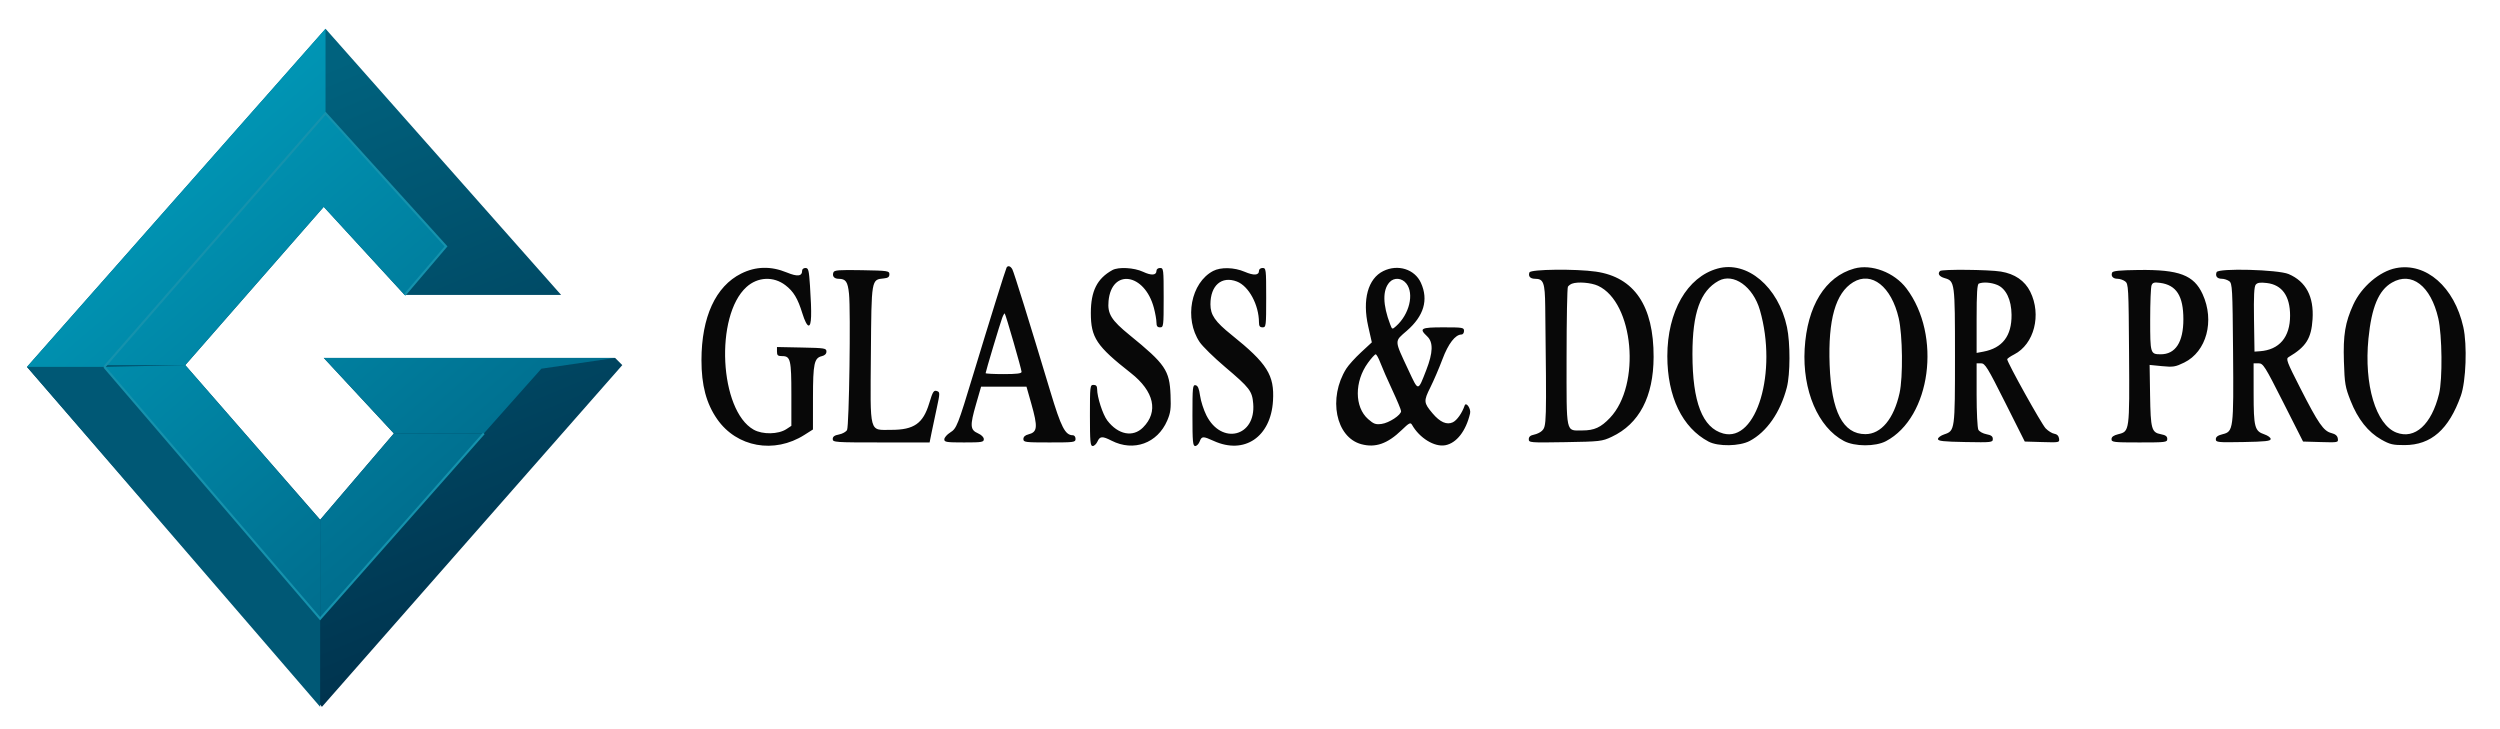
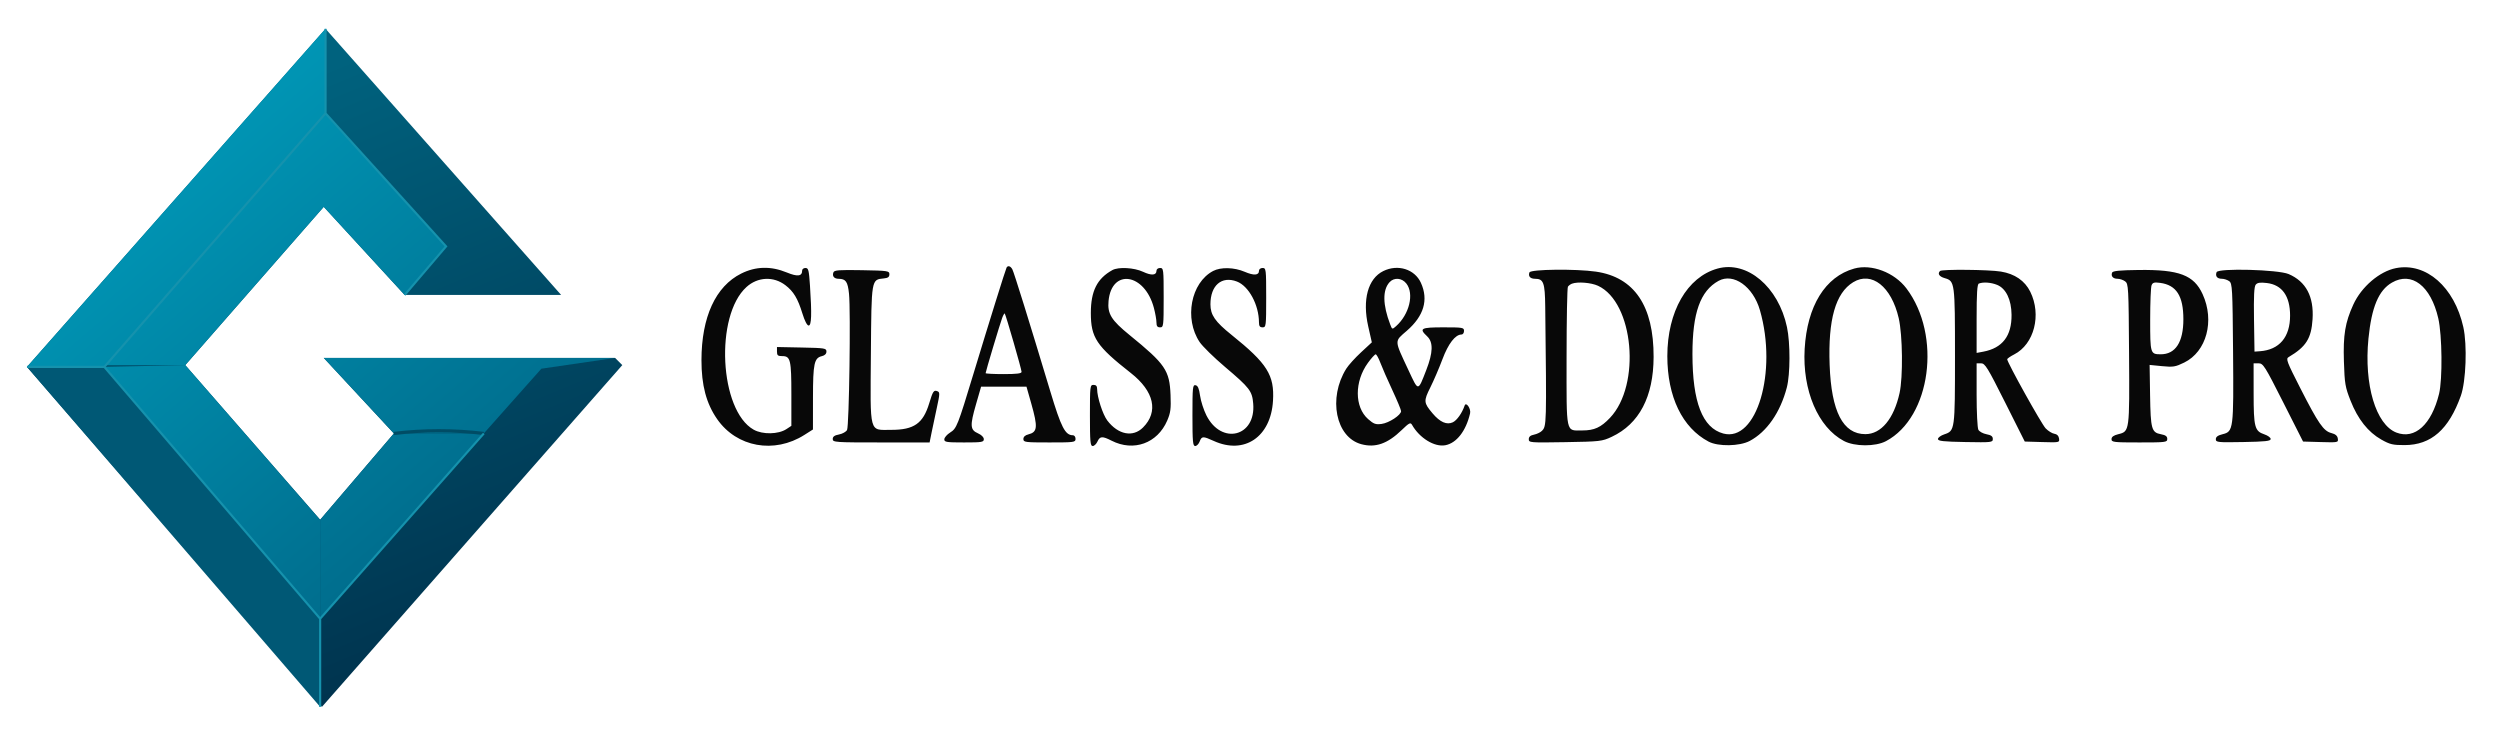
<svg xmlns="http://www.w3.org/2000/svg" viewBox="25 30 1390 405" role="img" aria-labelledby="title">
  <defs>
    <linearGradient id="teal" x1="40" y1="50" x2="280" y2="330" gradientUnits="userSpaceOnUse">
      <stop stop-color="#00a6c5" />
      <stop offset="1" stop-color="#006b8b" />
    </linearGradient>
    <linearGradient id="navy" x1="200" y1="70" x2="325" y2="370" gradientUnits="userSpaceOnUse">
      <stop stop-color="#00627e" />
      <stop offset="1" stop-color="#00344f" />
    </linearGradient>
  </defs>
  <path fill="url(#navy)" d="M206 46 337 194H250L205 145 128 233 203 319 244 271 205 229H367L371 233 204 423 40 234Z" />
  <path fill="url(#teal)" d="M206 46V93L83 234H40Z" />
  <path fill="url(#teal)" d="M206 93 273 167 250 194 205 145 128 233H83Z" />
  <path fill="url(#teal)" d="M83 234 203 374V319L128 233Z" />
  <path fill="#005875" d="M40 234H83L203 374V423Z" />
  <path fill="url(#teal)" d="M205 229H367L326 235 294 271H244Z" />
  <path fill="url(#teal)" d="M244 271H294L203 374V319Z" />
-   <path fill="none" stroke="#1592ad" stroke-width="1.2" d="M83 234 206 93 273 167 250 194M83 234 203 374 294 271" />
+   <path fill="none" stroke="#004c65" stroke-width="1.8" d="M244 271Q269 268 294 271" />
+   <path fill="none" stroke="#1592ad" stroke-width="1.2" d="M40 234H83L206 93 273 167 250 194M83 234 203 374 294 271M206 46V93M203 374V423" />
  <path fill="#080808" fill-rule="evenodd" transform="translate(400 160)" d="M 184.663 18.750 C 184.160 19.578, 174.824 49.514, 166.341 77.500 C 157.434 106.882, 156.907 108.213, 153.289 110.484 C 151.522 111.593, 150.060 113.287, 150.039 114.250 C 150.004 115.813, 151.176 116, 161 116 C 170.970 116, 172 115.830, 172 114.180 C 172 113.088, 170.702 111.790, 168.750 110.930 C 164.381 109.008, 164.223 106.690, 167.651 94.822 L 170.487 85 183.107 85 L 195.727 85 198.364 94.290 C 202.129 107.559, 201.876 110.240, 196.740 111.529 C 194.961 111.976, 194 112.881, 194 114.108 C 194 115.877, 194.944 116, 208.500 116 C 222.333 116, 223 115.908, 223 114 C 223 112.900, 222.350 112, 221.556 112 C 217.231 112, 215.021 107.709, 208.937 87.500 C 197.205 48.534, 188.791 21.477, 187.866 19.750 C 186.888 17.921, 185.440 17.470, 184.663 18.750 M 579.951 19.324 C 563.050 24.023, 552.035 43.230, 552.035 68 C 552.035 90.577, 560.377 107.849, 575 115.546 C 580.348 118.361, 592.184 118.163, 597.845 115.164 C 607.330 110.140, 614.868 99.284, 618.467 85.467 C 620.398 78.054, 620.446 60.770, 618.562 51.878 C 613.809 29.458, 596.374 14.757, 579.951 19.324 M 655.951 19.318 C 639.827 23.822, 629.762 40.139, 628.388 64 C 627.063 87.029, 635.825 107.583, 650.209 115.185 C 656.199 118.352, 667.720 118.396, 673.616 115.275 C 698.582 102.059, 704.684 56.455, 684.979 30.356 C 678.269 21.469, 665.557 16.635, 655.951 19.318 M 957.147 19.078 C 948.022 20.866, 937.968 29.458, 933.453 39.325 C 928.895 49.286, 927.746 56.218, 928.215 70.946 C 928.610 83.365, 928.922 85.199, 931.934 92.848 C 935.946 103.036, 941.664 110.256, 949 114.396 C 953.816 117.114, 955.433 117.497, 962 117.475 C 976.728 117.425, 986.518 108.827, 993.229 90.048 C 996.099 82.018, 996.830 61.824, 994.611 51.875 C 989.633 29.554, 973.912 15.792, 957.147 19.078 M 37.096 22.110 C 22.879 29.214, 15.045 46.275, 15.015 70.198 C 14.997 84.209, 17.694 94.347, 23.755 103.052 C 34.641 118.684, 55.491 122.449, 72.250 111.807 L 77 108.792 77.015 91.146 C 77.031 72.050, 77.685 69.019, 82.008 67.998 C 83.614 67.619, 84.500 66.714, 84.500 65.455 C 84.500 63.623, 83.633 63.482, 70.750 63.222 L 57 62.944 57 65.472 C 57 67.608, 57.460 68, 59.965 68 C 64.507 68, 65 70.087, 65 89.319 L 65 106.770 62.250 108.582 C 57.772 111.533, 48.997 111.688, 44.044 108.905 C 24.994 98.198, 22.343 45.571, 40.049 29.575 C 46.303 23.925, 55.056 23.517, 61.678 28.568 C 66.206 32.022, 68.565 35.940, 71.120 44.250 C 72.392 48.389, 73.737 51, 74.597 51 C 76.203 51, 76.410 44.841, 75.344 28.750 C 74.775 20.165, 74.477 19, 72.849 19 C 71.832 19, 71 19.620, 71 20.378 C 71 23.648, 68.485 23.974, 62.439 21.489 C 53.599 17.855, 45.200 18.060, 37.096 22.110 M 243.500 20.164 C 235 24.854, 231.506 31.798, 231.506 44 C 231.506 57.715, 234.612 62.379, 253.752 77.398 C 266.719 87.573, 269.256 98.944, 260.510 107.690 C 254.894 113.306, 246.684 111.696, 240.658 103.796 C 238.130 100.482, 235 90.797, 235 86.290 C 235 84.667, 234.418 84, 233 84 C 231.078 84, 231 84.667, 231 101 C 231 115.551, 231.219 118, 232.521 118 C 233.358 118, 234.555 116.875, 235.182 115.500 C 236.561 112.473, 237.887 112.392, 243.037 115.019 C 255.297 121.274, 268.530 116.493, 273.972 103.844 C 275.841 99.498, 276.127 97.297, 275.821 89.602 C 275.276 75.909, 272.908 72.443, 253.098 56.333 C 242.859 48.006, 240.678 44.479, 241.351 37.339 C 243.068 19.115, 261.425 21.886, 266.551 41.144 C 267.335 44.090, 267.982 47.737, 267.988 49.250 C 267.997 51.329, 268.488 52, 270 52 C 271.919 52, 272 51.333, 272 35.500 C 272 19.667, 271.919 19, 270 19 C 268.871 19, 268 19.667, 268 20.531 C 268 23.107, 265.215 23.321, 260.507 21.108 C 255.585 18.795, 246.860 18.310, 243.500 20.164 M 299.500 20.662 C 287.104 27.196, 283.310 47.193, 292.001 60.185 C 293.589 62.558, 299.933 68.775, 306.100 74 C 319.906 85.698, 321.202 87.387, 321.788 94.453 C 323.310 112.813, 304.179 117.606, 295.770 100.972 C 294.248 97.963, 292.660 93.030, 292.240 90.011 C 291.678 85.975, 291.016 84.434, 289.738 84.188 C 288.142 83.881, 288 85.250, 288 100.927 C 288 115.559, 288.218 118, 289.525 118 C 290.363 118, 291.477 116.875, 292 115.500 C 293.158 112.453, 293.845 112.422, 299.805 115.145 C 316.839 122.929, 331.579 112.975, 332.785 92.873 C 333.644 78.557, 329.622 72.160, 309.705 56.162 C 300.556 48.813, 298.009 45.125, 298.004 39.218 C 297.995 28.674, 304.233 23.289, 312.707 26.526 C 319.318 29.051, 324.946 39.464, 324.988 49.250 C 324.997 51.329, 325.488 52, 327 52 C 328.919 52, 329 51.333, 329 35.500 C 329 19.667, 328.919 19, 327 19 C 325.871 19, 325 19.667, 325 20.531 C 325 23.120, 322.187 23.327, 317.045 21.115 C 311.232 18.614, 303.750 18.421, 299.500 20.662 M 394.104 20.718 C 385.579 24.918, 382.384 36.621, 385.722 51.421 L 387.736 60.350 381.734 65.906 C 378.434 68.962, 374.742 73.046, 373.531 74.981 C 363.300 91.327, 367.652 113.145, 381.909 116.978 C 389.734 119.081, 396.447 116.733, 404.308 109.142 C 408.506 105.089, 409.237 104.715, 410.078 106.197 C 414.256 113.566, 422.580 118.676, 428.573 117.552 C 434.841 116.376, 440.059 109.683, 442.362 99.864 C 442.971 97.269, 440.126 93.168, 439.336 95.500 C 437.931 99.644, 435.065 103.704, 432.779 104.790 C 429.401 106.393, 425.635 104.732, 421.496 99.813 C 416.541 93.924, 416.464 93.021, 420.267 85.404 C 422.163 81.607, 425.194 74.547, 427.003 69.717 C 430.235 61.081, 434.152 56, 437.577 56 C 438.360 56, 439 55.100, 439 54 C 439 52.116, 438.333 52, 427.500 52 C 414.934 52, 413.830 52.613, 418.500 57 C 421.961 60.251, 421.807 65.991, 417.996 75.782 C 413.315 87.810, 413.705 87.802, 408.185 75.989 C 400.084 58.652, 400.146 60.043, 407.210 53.898 C 416.696 45.648, 419.322 36.713, 415.036 27.271 C 411.579 19.654, 402.215 16.723, 394.104 20.718 M 88.390 21.426 C 87.580 23.537, 88.768 24.998, 91.309 25.015 C 95.271 25.043, 96.356 26.610, 97.049 33.304 C 98.040 42.886, 97.122 106.903, 95.962 109.071 C 95.420 110.085, 93.406 111.208, 91.488 111.568 C 88.966 112.041, 88 112.746, 88 114.111 C 88 115.916, 89.196 116, 114.929 116 L 141.858 116 143.017 110.250 C 143.655 107.088, 144.982 100.815, 145.966 96.310 C 147.567 88.984, 147.593 88.058, 146.211 87.527 C 144.172 86.745, 143.689 87.452, 141.643 94.224 C 138.250 105.457, 133.197 109, 120.573 109 C 108.054 109, 108.870 112.039, 109.215 66.726 C 109.532 24.983, 109.448 25.476, 116.355 24.806 C 118.731 24.575, 119.500 24.011, 119.500 22.500 C 119.500 20.599, 118.741 20.486, 104.229 20.224 C 91.499 19.994, 88.863 20.194, 88.390 21.426 M 475.380 21.452 C 474.560 23.588, 475.798 25, 478.488 25 C 483.198 25, 483.988 27.141, 484.143 40.321 C 484.921 106.782, 484.917 106.940, 482.258 109.599 C 481.434 110.423, 479.463 111.357, 477.879 111.674 C 475.880 112.074, 475 112.850, 475 114.214 C 475 116.112, 475.676 116.166, 495.250 115.839 C 514.683 115.514, 515.727 115.394, 521.120 112.865 C 536.399 105.701, 544.334 90.582, 544.405 68.500 C 544.496 40.100, 533.695 24.116, 512.326 21.027 C 501.122 19.407, 476.054 19.695, 475.380 21.452 M 703.667 20.667 C 702.160 22.174, 703.189 23.765, 706.237 24.639 C 711.884 26.259, 711.971 26.911, 711.971 68 C 711.971 109.256, 711.935 109.516, 706 111.505 C 704.075 112.151, 702.500 113.313, 702.500 114.089 C 702.500 115.230, 705.420 115.553, 717.750 115.776 C 732.377 116.041, 733 115.971, 733 114.071 C 733 112.596, 732.099 111.922, 729.473 111.429 C 727.533 111.065, 725.508 109.949, 724.973 108.949 C 724.438 107.950, 724 99.227, 724 89.566 L 724 72 726.465 72 C 728.676 72, 730.061 74.250, 739.850 93.750 L 750.769 115.500 760.459 115.787 C 770.052 116.071, 770.146 116.051, 769.824 113.787 C 769.614 112.302, 768.709 111.388, 767.243 111.180 C 766.002 111.003, 763.817 109.653, 762.387 108.180 C 760.070 105.792, 741.035 71.590, 741.010 69.770 C 741.004 69.369, 742.743 68.151, 744.874 67.064 C 756.016 61.380, 760.205 45.028, 753.813 32.167 C 750.784 26.073, 745.209 22.255, 737.500 20.993 C 730.755 19.890, 704.695 19.638, 703.667 20.667 M 799.325 21.595 C 798.568 23.567, 799.849 25, 802.368 25 C 803.605 25, 805.491 25.638, 806.559 26.419 C 808.415 27.775, 808.511 29.544, 808.759 66.669 C 809.048 109.981, 809.066 109.850, 802.725 111.426 C 800.125 112.073, 799 112.904, 799 114.176 C 799 115.863, 800.166 116, 814.500 116 C 829.214 116, 830 115.901, 830 114.045 C 830 112.600, 829.080 111.918, 826.473 111.429 C 821.261 110.451, 820.745 108.592, 820.448 89.746 L 820.183 72.897 827.072 73.576 C 833.275 74.187, 834.502 73.989, 839.412 71.587 C 851.838 65.507, 856.449 48.398, 849.659 33.566 C 844.792 22.935, 836.608 19.833, 814.164 20.109 C 803.401 20.242, 799.702 20.612, 799.325 21.595 M 857.427 21.328 C 856.575 23.550, 857.736 25, 860.368 25 C 861.605 25, 863.441 25.602, 864.447 26.337 C 866.153 27.585, 866.296 30.216, 866.586 65.587 C 866.940 108.794, 866.795 109.933, 860.750 111.426 C 858.102 112.080, 857 112.896, 857 114.202 C 857 115.933, 857.980 116.034, 872.250 115.776 C 884.580 115.553, 887.500 115.230, 887.500 114.089 C 887.500 113.313, 885.925 112.151, 884 111.505 C 878.591 109.693, 878.031 107.564, 878.015 88.750 L 878 72 880.750 72.007 C 883.327 72.013, 884.192 73.382, 894.500 93.757 L 905.500 115.500 915.324 115.787 C 924.986 116.069, 925.143 116.037, 924.824 113.846 C 924.597 112.288, 923.518 111.365, 921.232 110.776 C 916.876 109.653, 914.029 105.536, 903.967 85.815 C 896.436 71.053, 895.852 69.502, 897.467 68.548 C 907.182 62.809, 910.095 58.198, 910.783 47.475 C 911.588 34.940, 907.127 26.515, 897.500 22.386 C 891.635 19.870, 858.324 18.991, 857.427 21.328 M 397.565 26.928 C 393.637 31.269, 393.771 39.427, 397.951 50.382 C 399.039 53.234, 399.073 53.244, 401.177 51.382 C 408.601 44.810, 411.387 33.304, 406.927 27.635 C 404.428 24.458, 400.096 24.131, 397.565 26.928 M 580.500 26.164 C 570.357 31.760, 566 43.989, 566 66.859 C 566 93.564, 571.571 107.923, 583.142 111.038 C 601.695 116.034, 613.376 76.737, 603.522 42.480 C 599.737 29.321, 588.812 21.579, 580.500 26.164 M 655.366 26.919 C 645.558 32.899, 641.348 47.691, 642.275 72.911 C 643.229 98.865, 649.698 111.385, 662.153 111.385 C 670.907 111.385, 677.967 102.900, 681.156 88.547 C 683.132 79.654, 682.869 56.340, 680.686 46.896 C 676.622 29.313, 665.643 20.652, 655.366 26.919 M 954.903 27.132 C 947.508 31.421, 943.598 40.753, 941.856 58.277 C 939.315 83.828, 945.966 106.148, 957.426 110.525 C 967.685 114.443, 976.927 106.043, 981.110 89 C 983.096 80.906, 982.850 56.428, 980.687 47 C 976.547 28.952, 965.905 20.751, 954.903 27.132 M 499 27.729 C 498.175 28.043, 497.169 28.795, 496.765 29.400 C 496.361 30.005, 496.024 47.657, 496.015 68.628 C 495.998 112.072, 495.407 109.337, 504.803 109.328 C 511.455 109.322, 515.062 107.677, 520.144 102.332 C 537.544 84.033, 533.389 38.104, 513.500 28.896 C 509.673 27.124, 502.174 26.521, 499 27.729 M 725.250 27.662 C 724.311 28.041, 724 32.908, 724 47.195 L 724 66.223 727.703 65.528 C 738.372 63.526, 743.546 56.768, 743.420 45 C 743.330 36.642, 740.372 30.471, 735.473 28.424 C 732.101 27.016, 727.671 26.685, 725.250 27.662 M 821.268 28.621 C 820.846 29.654, 820.500 38.279, 820.500 47.787 C 820.500 66.614, 820.603 66.954, 826.300 66.985 C 834.562 67.030, 838.956 60.264, 838.956 47.500 C 838.956 34.564, 835.081 28.491, 826.056 27.281 C 822.757 26.838, 821.899 27.079, 821.268 28.621 M 879.193 28.267 C 878.284 29.362, 878.026 34.535, 878.226 47.631 L 878.500 65.500 881.500 65.286 C 892.304 64.517, 898.286 57.466, 898.286 45.500 C 898.286 34.614, 893.838 28.360, 885.383 27.359 C 881.667 26.919, 880.124 27.145, 879.193 28.267 M 182.226 46.718 C 181.033 49.898, 173 76.679, 173 77.475 C 173 77.764, 177.500 78, 183 78 C 190.335 78, 192.999 77.667, 192.996 76.750 C 192.992 75.340, 184.200 44.867, 183.634 44.301 C 183.434 44.100, 182.800 45.188, 182.226 46.718 M 385.568 71.750 C 378.009 82.154, 378.062 96.335, 385.685 103.028 C 388.802 105.765, 389.873 106.146, 393.198 105.700 C 397.331 105.146, 404 100.760, 404 98.597 C 404 97.881, 401.812 92.616, 399.138 86.897 C 396.464 81.179, 393.478 74.362, 392.502 71.750 C 391.527 69.138, 390.344 67, 389.874 67 C 389.404 67, 387.466 69.138, 385.568 71.750" />
</svg>
